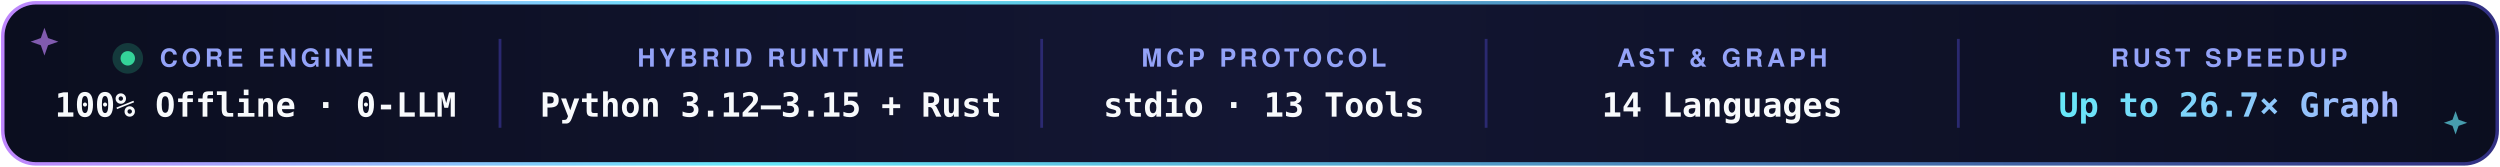
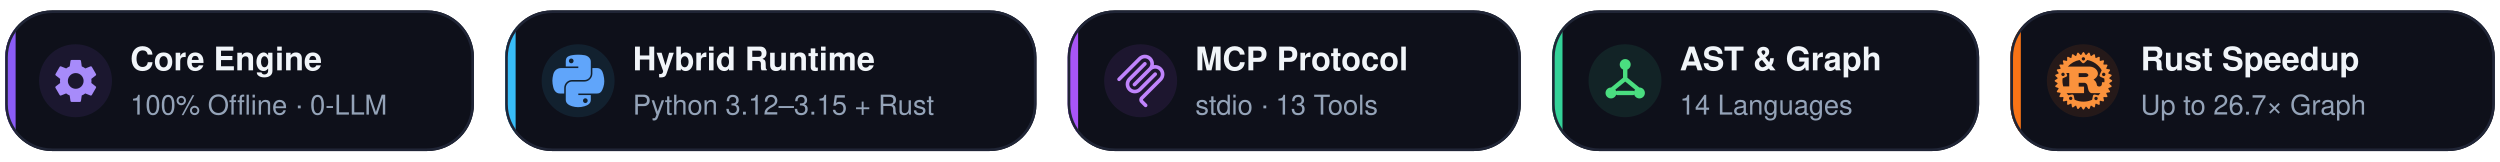
- <svg xmlns="http://www.w3.org/2000/svg" width="900" height="60" viewBox="0 0 900 60" role="img" aria-label="Athena Telemetry: 100% Offline 0-LLM, Python 3.12-3.15 + Rust, stdio 13 MCP Tools, 14 Languages, Up to 26.7x Graph Speedup">
+ <svg xmlns="http://www.w3.org/2000/svg" width="960" height="62" viewBox="0 0 960 62" role="img" aria-label="Athena Telemetry: Core Engine 100% Offline 0-LLM, Hybrid Runtime Python 3.12-3.15 + Rust, MCP Protocol stdio 13 Tools, AST and Graph 14 Languages, Rust Speedup Up to 26.7x Graph">
  <defs>
-     <linearGradient id="bgDark" x1="0%" y1="0%" x2="100%" y2="0%">
-       <stop offset="0%" stop-color="#0B0E1F" />
-       <stop offset="50%" stop-color="#131633" />
-       <stop offset="100%" stop-color="#0B0E1F" />
-     </linearGradient>
-     <linearGradient id="borderCrystal" x1="-100%" y1="0%" x2="100%" y2="0%">
-       <stop offset="0%" stop-color="#312E81" />
-       <stop offset="35%" stop-color="#818CF8" />
-       <stop offset="50%" stop-color="#C084FC" />
-       <stop offset="65%" stop-color="#67E8F9" />
-       <stop offset="100%" stop-color="#312E81" />
-       <animate attributeName="x1" values="-100%;100%" dur="7s" repeatCount="indefinite" />
-       <animate attributeName="x2" values="100%;300%" dur="7s" repeatCount="indefinite" />
-     </linearGradient>
-     <linearGradient id="topSheen" x1="0%" y1="0%" x2="100%" y2="0%">
-       <stop offset="0%" stop-color="#C7D2FE" stop-opacity="0" />
-       <stop offset="50%" stop-color="#C7D2FE" stop-opacity="0.32" />
-       <stop offset="100%" stop-color="#C7D2FE" stop-opacity="0" />
-     </linearGradient>
-     <linearGradient id="speedGrad" x1="0%" y1="0%" x2="100%" y2="0%">
-       <stop offset="0%" stop-color="#67E8F9" />
-       <stop offset="100%" stop-color="#A5B4FC" />
-     </linearGradient>
+     <clipPath id="clip1">
+       <rect x="2" y="4" width="180" height="54" rx="18" />
+     </clipPath>
+     <clipPath id="clip2">
+       <rect x="194" y="4" width="204" height="54" rx="18" />
+     </clipPath>
+     <clipPath id="clip3">
+       <rect x="410" y="4" width="174" height="54" rx="18" />
+     </clipPath>
+     <clipPath id="clip4">
+       <rect x="596" y="4" width="164" height="54" rx="18" />
+     </clipPath>
+     <clipPath id="clip5">
+       <rect x="772" y="4" width="186" height="54" rx="18" />
+     </clipPath>
  </defs>
-   <rect x="1" y="1" width="898" height="58" rx="12" fill="url(#bgDark)" stroke="url(#borderCrystal)" stroke-width="1.25" />
-   <line x1="20" y1="2" x2="880" y2="2" stroke="url(#topSheen)" stroke-width="1" />
-   <path d="M16 10 L17.3 13.7 L21 15 L17.3 16.3 L16 20 L14.7 16.3 L11 15 L14.7 13.7 Z" fill="#C084FC" opacity="0.65">
-     <animate attributeName="opacity" values="0.35;0.9;0.35" dur="4s" repeatCount="indefinite" />
-   </path>
-   <path d="M884 40 L885.1 43.1 L888.2 44.2 L885.1 45.3 L884 48.4 L882.9 45.3 L879.8 44.2 L882.9 43.1 Z" fill="#67E8F9" opacity="0.65">
-     <animate attributeName="opacity" values="0.9;0.35;0.9" dur="4s" repeatCount="indefinite" />
-   </path>
-   <line x1="180" y1="14" x2="180" y2="46" stroke="#312E81" stroke-width="1" opacity="0.8" />
-   <line x1="375" y1="14" x2="375" y2="46" stroke="#312E81" stroke-width="1" opacity="0.8" />
-   <line x1="535" y1="14" x2="535" y2="46" stroke="#312E81" stroke-width="1" opacity="0.8" />
-   <line x1="705" y1="14" x2="705" y2="46" stroke="#312E81" stroke-width="1" opacity="0.8" />
-   <circle cx="46" cy="21" r="5.5" fill="#34D399" opacity="0.22">
-     <animate attributeName="r" values="3.5;6.5;3.5" dur="2.6s" repeatCount="indefinite" />
-     <animate attributeName="opacity" values="0.4;0.08;0.4" dur="2.6s" repeatCount="indefinite" />
-   </circle>
-   <circle cx="46" cy="21" r="2.6" fill="#34D399" />
-   <text x="96" y="24" text-anchor="middle" fill="#94A3F8" font-family="ui-sans-serif, -apple-system, BlinkMacSystemFont, 'Segoe UI', Helvetica, Arial, sans-serif" font-size="9" font-weight="700" letter-spacing="1.4">CORE ENGINE</text>
-   <text x="92" y="42" text-anchor="middle" fill="#F8FAFC" font-family="ui-monospace, SFMono-Regular, Menlo, Monaco, Consolas, monospace" font-size="12" font-weight="600">100% Offline · 0-LLM</text>
-   <text x="277.5" y="24" text-anchor="middle" fill="#94A3F8" font-family="ui-sans-serif, -apple-system, BlinkMacSystemFont, 'Segoe UI', Helvetica, Arial, sans-serif" font-size="9" font-weight="700" letter-spacing="1.4">HYBRID RUNTIME</text>
-   <text x="277.5" y="42" text-anchor="middle" fill="#F8FAFC" font-family="ui-monospace, SFMono-Regular, Menlo, Monaco, Consolas, monospace" font-size="12" font-weight="600">Python 3.12–3.15 + Rust</text>
-   <text x="455" y="24" text-anchor="middle" fill="#94A3F8" font-family="ui-sans-serif, -apple-system, BlinkMacSystemFont, 'Segoe UI', Helvetica, Arial, sans-serif" font-size="9" font-weight="700" letter-spacing="1.4">MCP PROTOCOL</text>
-   <text x="455" y="42" text-anchor="middle" fill="#F8FAFC" font-family="ui-monospace, SFMono-Regular, Menlo, Monaco, Consolas, monospace" font-size="12" font-weight="600">stdio · 13 Tools</text>
-   <text x="620" y="24" text-anchor="middle" fill="#94A3F8" font-family="ui-sans-serif, -apple-system, BlinkMacSystemFont, 'Segoe UI', Helvetica, Arial, sans-serif" font-size="9" font-weight="700" letter-spacing="1.4">AST &amp; GRAPH</text>
-   <text x="620" y="42" text-anchor="middle" fill="#F8FAFC" font-family="ui-monospace, SFMono-Regular, Menlo, Monaco, Consolas, monospace" font-size="12" font-weight="600">14 Languages</text>
-   <text x="802.5" y="24" text-anchor="middle" fill="#94A3F8" font-family="ui-sans-serif, -apple-system, BlinkMacSystemFont, 'Segoe UI', Helvetica, Arial, sans-serif" font-size="9" font-weight="700" letter-spacing="1.4">RUST SPEEDUP</text>
-   <text x="802.5" y="42" text-anchor="middle" fill="url(#speedGrad)" font-family="ui-monospace, SFMono-Regular, Menlo, Monaco, Consolas, monospace" font-size="12" font-weight="700">Up to 26.7× Graph</text>
+   <g clip-path="url(#clip1)">
+     <rect x="2" y="4" width="180" height="54" fill="#0E101A" />
+     <rect x="2" y="4" width="4" height="54" fill="#8B5CF6" />
+   </g>
+   <rect x="2.5" y="4.5" width="179" height="53" rx="17.5" fill="none" stroke="#202536" stroke-width="1" />
+   <circle cx="29" cy="31" r="14" fill="#8B5CF6" opacity="0.10" />
+   <g transform="translate(19, 21) scale(0.84)" fill="#A78BFA">
+     <path d="M19.14 12.94c.04-.3.06-.61.06-.94 0-.32-.02-.64-.07-.94l2.03-1.58a.49.49 0 0 0 .12-.61l-1.92-3.32a.49.49 0 0 0-.59-.22l-2.39.96c-.5-.38-1.03-.7-1.62-.94l-.36-2.54a.484.484 0 0 0-.48-.41h-3.84c-.24 0-.43.17-.47.41l-.36 2.54c-.59.24-1.13.57-1.62.94l-2.39-.96c-.22-.08-.47 0-.59.22L2.74 8.87c-.12.21-.08.47.12.61l2.03 1.58c-.05.3-.09.63-.09.94s.02.64.07.94l-2.03 1.58a.49.49 0 0 0-.12.61l1.92 3.32c.12.22.37.29.59.22l2.39-.96c.5.38 1.03.7 1.62.94l.36 2.54c.05.24.24.41.48.41h3.84c.24 0 .44-.17.47-.41l.36-2.54c.59-.24 1.13-.56 1.62-.94l2.39.96c.22.08.47 0 .59-.22l1.92-3.32c.12-.22.07-.47-.12-.61l-2.01-1.58zM12 15.6c-1.98 0-3.6-1.62-3.6-3.6s1.62-3.6 3.6-3.6 3.6 1.62 3.6 3.6-1.62 3.6-3.6 3.6z" />
+   </g>
+   <text x="50" y="27" fill="#F1F5F9" font-family="ui-sans-serif, -apple-system, BlinkMacSystemFont, 'Segoe UI', Helvetica, Arial, sans-serif" font-size="12.5" font-weight="600">Core Engine</text>
+   <text x="50" y="44" fill="#94A3B8" font-family="ui-sans-serif, -apple-system, BlinkMacSystemFont, 'Segoe UI', Helvetica, Arial, sans-serif" font-size="10.5" font-weight="500">100% Offline · 0-LLM</text>
+   <g clip-path="url(#clip2)">
+     <rect x="194" y="4" width="204" height="54" fill="#0E101A" />
+     <rect x="194" y="4" width="4" height="54" fill="#38BDF8" />
+   </g>
+   <rect x="194.5" y="4.5" width="203" height="53" rx="17.5" fill="none" stroke="#202536" stroke-width="1" />
+   <circle cx="222" cy="31" r="14" fill="#38BDF8" opacity="0.10" />
+   <g transform="translate(212, 21) scale(0.84)" fill="#60A5FA">
+     <path d="M11.858 0c-.978.005-1.913.088-2.736.234C6.7.662 6.26 1.558 6.26 3.21v2.182h5.725v.727H4.111c-1.664 0-3.121 1-3.577 2.903-.526 2.181-.549 3.542 0 5.82.407 1.694 1.379 2.902 3.043 2.902h1.969v-2.616c0-1.89 1.635-3.557 3.576-3.557h5.72c1.591 0 2.862-1.31 2.862-2.91v-5.45c0-1.553-1.309-2.718-2.863-2.977A18 18 0 0 0 11.858 0M8.762 1.755c.591 0 1.074.491 1.074 1.095 0 .601-.483 1.087-1.074 1.087A1.08 1.08 0 0 1 7.688 2.85c0-.604.48-1.095 1.074-1.095m9.656 4.364v2.543c0 1.971-1.671 3.63-3.577 3.63H9.122c-1.566 0-2.862 1.34-2.862 2.91v5.452c0 1.551 1.349 2.464 2.862 2.91 1.813.532 3.55.628 5.72 0 1.44-.418 2.862-1.258 2.862-2.91V18.47h-5.719v-.727h8.582c1.664 0 2.284-1.16 2.862-2.903.598-1.793.573-3.518 0-5.819-.41-1.656-1.196-2.903-2.862-2.903zm-3.216 13.807a1.08 1.08 0 0 1 1.074 1.088c0 .604-.48 1.094-1.074 1.094-.592 0-1.075-.49-1.075-1.094 0-.601.483-1.088 1.075-1.088" />
+   </g>
+   <text x="243" y="27" fill="#F1F5F9" font-family="ui-sans-serif, -apple-system, BlinkMacSystemFont, 'Segoe UI', Helvetica, Arial, sans-serif" font-size="12.5" font-weight="600">Hybrid Runtime</text>
+   <text x="243" y="44" fill="#94A3B8" font-family="ui-sans-serif, -apple-system, BlinkMacSystemFont, 'Segoe UI', Helvetica, Arial, sans-serif" font-size="10.5" font-weight="500">Python 3.12–3.15 + Rust</text>
+   <g clip-path="url(#clip3)">
+     <rect x="410" y="4" width="174" height="54" fill="#0E101A" />
+     <rect x="410" y="4" width="4" height="54" fill="#A855F7" />
+   </g>
+   <rect x="410.5" y="4.5" width="173" height="53" rx="17.5" fill="none" stroke="#202536" stroke-width="1" />
+   <circle cx="438" cy="31" r="14" fill="#A855F7" opacity="0.10" />
+   <g transform="translate(428, 21) scale(0.84)" fill="#C084FC">
+     <path d="M13.85 0a4.16 4.16 0 0 0-2.95 1.217L1.456 10.66a.835.835 0 0 0 0 1.18.835.835 0 0 0 1.18 0l9.442-9.442a2.49 2.49 0 0 1 3.541 0 2.49 2.49 0 0 1 0 3.541L8.59 12.97l-.1.1a.835.835 0 0 0 0 1.18.835.835 0 0 0 1.18 0l.1-.098 7.03-7.034a2.49 2.49 0 0 1 3.542 0l.049.05a2.49 2.49 0 0 1 0 3.54l-8.54 8.54a1.96 1.96 0 0 0 0 2.755l1.753 1.753a.835.835 0 0 0 1.18 0 .835.835 0 0 0 0-1.18l-1.753-1.753a.266.266 0 0 1 0-.394l8.54-8.54a4.185 4.185 0 0 0 0-5.9l-.05-.05a4.16 4.16 0 0 0-2.95-1.218c-.2 0-.401.02-.6.048a4.17 4.17 0 0 0-1.17-3.552A4.16 4.16 0 0 0 13.85 0m0 3.333a.84.84 0 0 0-.59.245L6.275 10.56a4.186 4.186 0 0 0 0 5.902 4.186 4.186 0 0 0 5.902 0L19.16 9.48a.835.835 0 0 0 0-1.18.835.835 0 0 0-1.18 0l-6.985 6.984a2.49 2.49 0 0 1-3.54 0 2.49 2.49 0 0 1 0-3.54l6.983-6.985a.835.835 0 0 0 0-1.18.84.84 0 0 0-.59-.245" />
+   </g>
+   <text x="459" y="27" fill="#F1F5F9" font-family="ui-sans-serif, -apple-system, BlinkMacSystemFont, 'Segoe UI', Helvetica, Arial, sans-serif" font-size="12.5" font-weight="600">MCP Protocol</text>
+   <text x="459" y="44" fill="#94A3B8" font-family="ui-sans-serif, -apple-system, BlinkMacSystemFont, 'Segoe UI', Helvetica, Arial, sans-serif" font-size="10.5" font-weight="500">stdio · 13 Tools</text>
+   <g clip-path="url(#clip4)">
+     <rect x="596" y="4" width="164" height="54" fill="#0E101A" />
+     <rect x="596" y="4" width="4" height="54" fill="#34D399" />
+   </g>
+   <rect x="596.5" y="4.5" width="163" height="53" rx="17.5" fill="none" stroke="#202536" stroke-width="1" />
+   <circle cx="624" cy="31" r="14" fill="#34D399" opacity="0.10" />
+   <g transform="translate(614, 21) scale(0.84)" fill="none" stroke="#4ADE80" stroke-width="2" stroke-linecap="round" stroke-linejoin="round">
+     <path d="M12 7v4m0 0-5.5 4.5M12 11l5.5 4.5M8.5 17.5h7" />
+     <circle cx="12" cy="4.5" r="2.5" fill="#4ADE80" stroke="none" />
+     <circle cx="5.5" cy="17.5" r="2.5" fill="#4ADE80" stroke="none" />
+     <circle cx="18.5" cy="17.5" r="2.5" fill="#4ADE80" stroke="none" />
+   </g>
+   <text x="645" y="27" fill="#F1F5F9" font-family="ui-sans-serif, -apple-system, BlinkMacSystemFont, 'Segoe UI', Helvetica, Arial, sans-serif" font-size="12.5" font-weight="600">AST &amp; Graph</text>
+   <text x="645" y="44" fill="#94A3B8" font-family="ui-sans-serif, -apple-system, BlinkMacSystemFont, 'Segoe UI', Helvetica, Arial, sans-serif" font-size="10.5" font-weight="500">14 Languages</text>
+   <g clip-path="url(#clip5)">
+     <rect x="772" y="4" width="186" height="54" fill="#0E101A" />
+     <rect x="772" y="4" width="4" height="54" fill="#F97316" />
+   </g>
+   <rect x="772.5" y="4.5" width="185" height="53" rx="17.5" fill="none" stroke="#202536" stroke-width="1" />
+   <circle cx="800" cy="31" r="14" fill="#F97316" opacity="0.10" />
+   <g transform="translate(789, 20) scale(0.92)" fill="#FB923C">
+     <path d="M23.835 11.703l-1.007-.624a13.727 13.727 0 00-.028-.294l.866-.807a.348.348 0 00-.115-.578l-1.107-.414a8.496 8.496 0 00-.087-.286l.69-.959a.346.346 0 00-.226-.545l-1.166-.189a9.357 9.357 0 00-.141-.262l.49-1.076a.344.344 0 00-.027-.336.349.349 0 00-.301-.154l-1.185.042a6.744 6.744 0 00-.187-.227l.272-1.153a.347.347 0 00-.417-.417l-1.153.272a14.018 14.018 0 00-.228-.187l.042-1.185a.344.344 0 00-.49-.328l-1.076.491c-.087-.048-.174-.095-.262-.141l-.19-1.167A.348.348 0 0016.256.955l-.96.691a8.487 8.487 0 00-.285-.086l-.414-1.107a.348.348 0 00-.578-.115l-.807.867a9.294 9.294 0 00-.294-.028L12.295.168a.346.346 0 00-.589 0l-.624 1.007a13.738 13.738 0 00-.294.028L9.98.337a.346.346 0 00-.578.115l-.414 1.107c-.096.027-.19.057-.285.086L7.744.955a.348.348 0 00-.545.226L7.009 2.348a9.357 9.357 0 00-.262.141l-1.076-.491a.346.346 0 00-.49.328l.042 1.185a7.983 7.983 0 00-.228.187L3.841 3.425a.347.347 0 00-.417.417l.271 1.153c-.063.075-.126.151-.186.227l-1.185-.042a.346.346 0 00-.328.49l.491 1.076a9.167 9.167 0 00-.141.262l-1.166.189a.348.348 0 00-.226.545l.69.959a13.303 13.303 0 00-.087.285l-1.107.414a.348.348 0 00-.116.578l.866.807a9.294 9.294 0 00-.028.293l-1.007.624a.344.344 0 000 .589l1.007.624c.008.098.018.196.028.294l-.866.808a.346.346 0 00.116.578l1.107.414c.027.096.057.191.087.285l-.69.959a.345.345 0 00.227.545l1.166.189c.046.088.092.175.141.262l-.491 1.076a.346.346 0 00.328.49l1.183-.042c.062.077.123.153.187.228l-.271 1.154a.346.346 0 00.417.416l1.153-.271c.075.064.151.126.228.186l-.042 1.185a.344.344 0 00.49.327l1.076-.49c.087.049.174.095.262.141l.19 1.166a.348.348 0 00.545.227l.959-.69a9.299 9.299 0 00.285.087l.414 1.107a.345.345 0 00.578.115l.808-.866c.097.011.195.02.294.029l.624 1.007a.347.347 0 00.589 0l.624-1.007c.098-.009.196-.018.294-.029l.807.866a.348.348 0 00.578-.115l.414-1.107a8.463 8.463 0 00.285-.087l.959.69a.345.345 0 00.545-.227l.19-1.166c.088-.046.175-.093.262-.141l1.076.49a.347.347 0 00.49-.327l-.042-1.185a6.727 6.727 0 00.227-.186l1.153.271a.347.347 0 00.417-.416l-.271-1.154c.063-.075.126-.151.186-.228l1.185.042a.344.344 0 00.328-.49l-.49-1.076c.048-.087.095-.174.141-.262l1.166-.189a.348.348 0 00.226-.545l-.69-.959.087-.285 1.107-.414a.346.346 0 00.115-.578l-.866-.808c.01-.097.02-.195.028-.294l1.007-.624a.344.344 0 000-.589zm-6.741 8.355a.714.714 0 01.299-1.396.714.714 0 11-.3 1.396zm-.342-2.314a.649.649 0 00-.771.5l-.357 1.669c-1.103.501-2.329.779-3.619.779a8.737 8.737 0 01-3.695-.814l-.357-1.668a.648.648 0 00-.771-.499l-1.473.316a8.722 8.722 0 01-.761-.898h7.168c.081 0 .136-.014.136-.088v-2.536c0-.074-.054-.088-.136-.088h-2.097v-1.608h2.268c.206 0 1.107.059 1.394 1.209.09.353.287 1.504.423 1.873.135.413.683 1.238 1.268 1.238h3.572a.749.749 0 00.13-.013 8.787 8.787 0 01-.812.953zM6.837 20.024a.714.714 0 11-.3-1.396.714.714 0 01.3 1.396zM4.118 8.997a.714.714 0 11-1.304.579.714.714 0 011.304-.579zm-.835 1.981l1.535-.682a.65.65 0 00.33-.859l-.316-.715h1.243v5.603H3.567a8.775 8.775 0 01-.283-3.348zm6.734-.544V8.784h2.96c.153 0 1.079.177 1.079.87 0 .575-.711.781-1.295.781zm10.757 1.486c0 .219-.008.436-.024.651h-.9c-.09 0-.127.059-.127.148v.413c0 .973-.549 1.185-1.03 1.238-.458.052-.965-.191-1.028-.472-.27-1.519-.72-1.844-1.431-2.403.882-.56 1.799-1.386 1.799-2.491 0-1.194-.819-1.946-1.377-2.315-.782-.516-1.649-.62-1.883-.62H5.468a8.765 8.765 0 014.907-2.77l1.097 1.151a.648.648 0 00.918.021l1.227-1.174a8.775 8.775 0 016.004 4.276l-.84 1.898a.652.652 0 00.33.859l1.618.719c.028.287.043.577.043.872zm-9.301-9.599a.713.713 0 11.984 1.032.714.714 0 01-.984-1.032zm8.339 6.71a.711.711 0 01.94-.362.714.714 0 11-.941.363z" />
+   </g>
+   <text x="822" y="27" fill="#F1F5F9" font-family="ui-sans-serif, -apple-system, BlinkMacSystemFont, 'Segoe UI', Helvetica, Arial, sans-serif" font-size="12.5" font-weight="600">Rust Speedup</text>
+   <text x="822" y="44" fill="#94A3B8" font-family="ui-sans-serif, -apple-system, BlinkMacSystemFont, 'Segoe UI', Helvetica, Arial, sans-serif" font-size="10.5" font-weight="500">Up to 26.7× Graph</text>
</svg>
